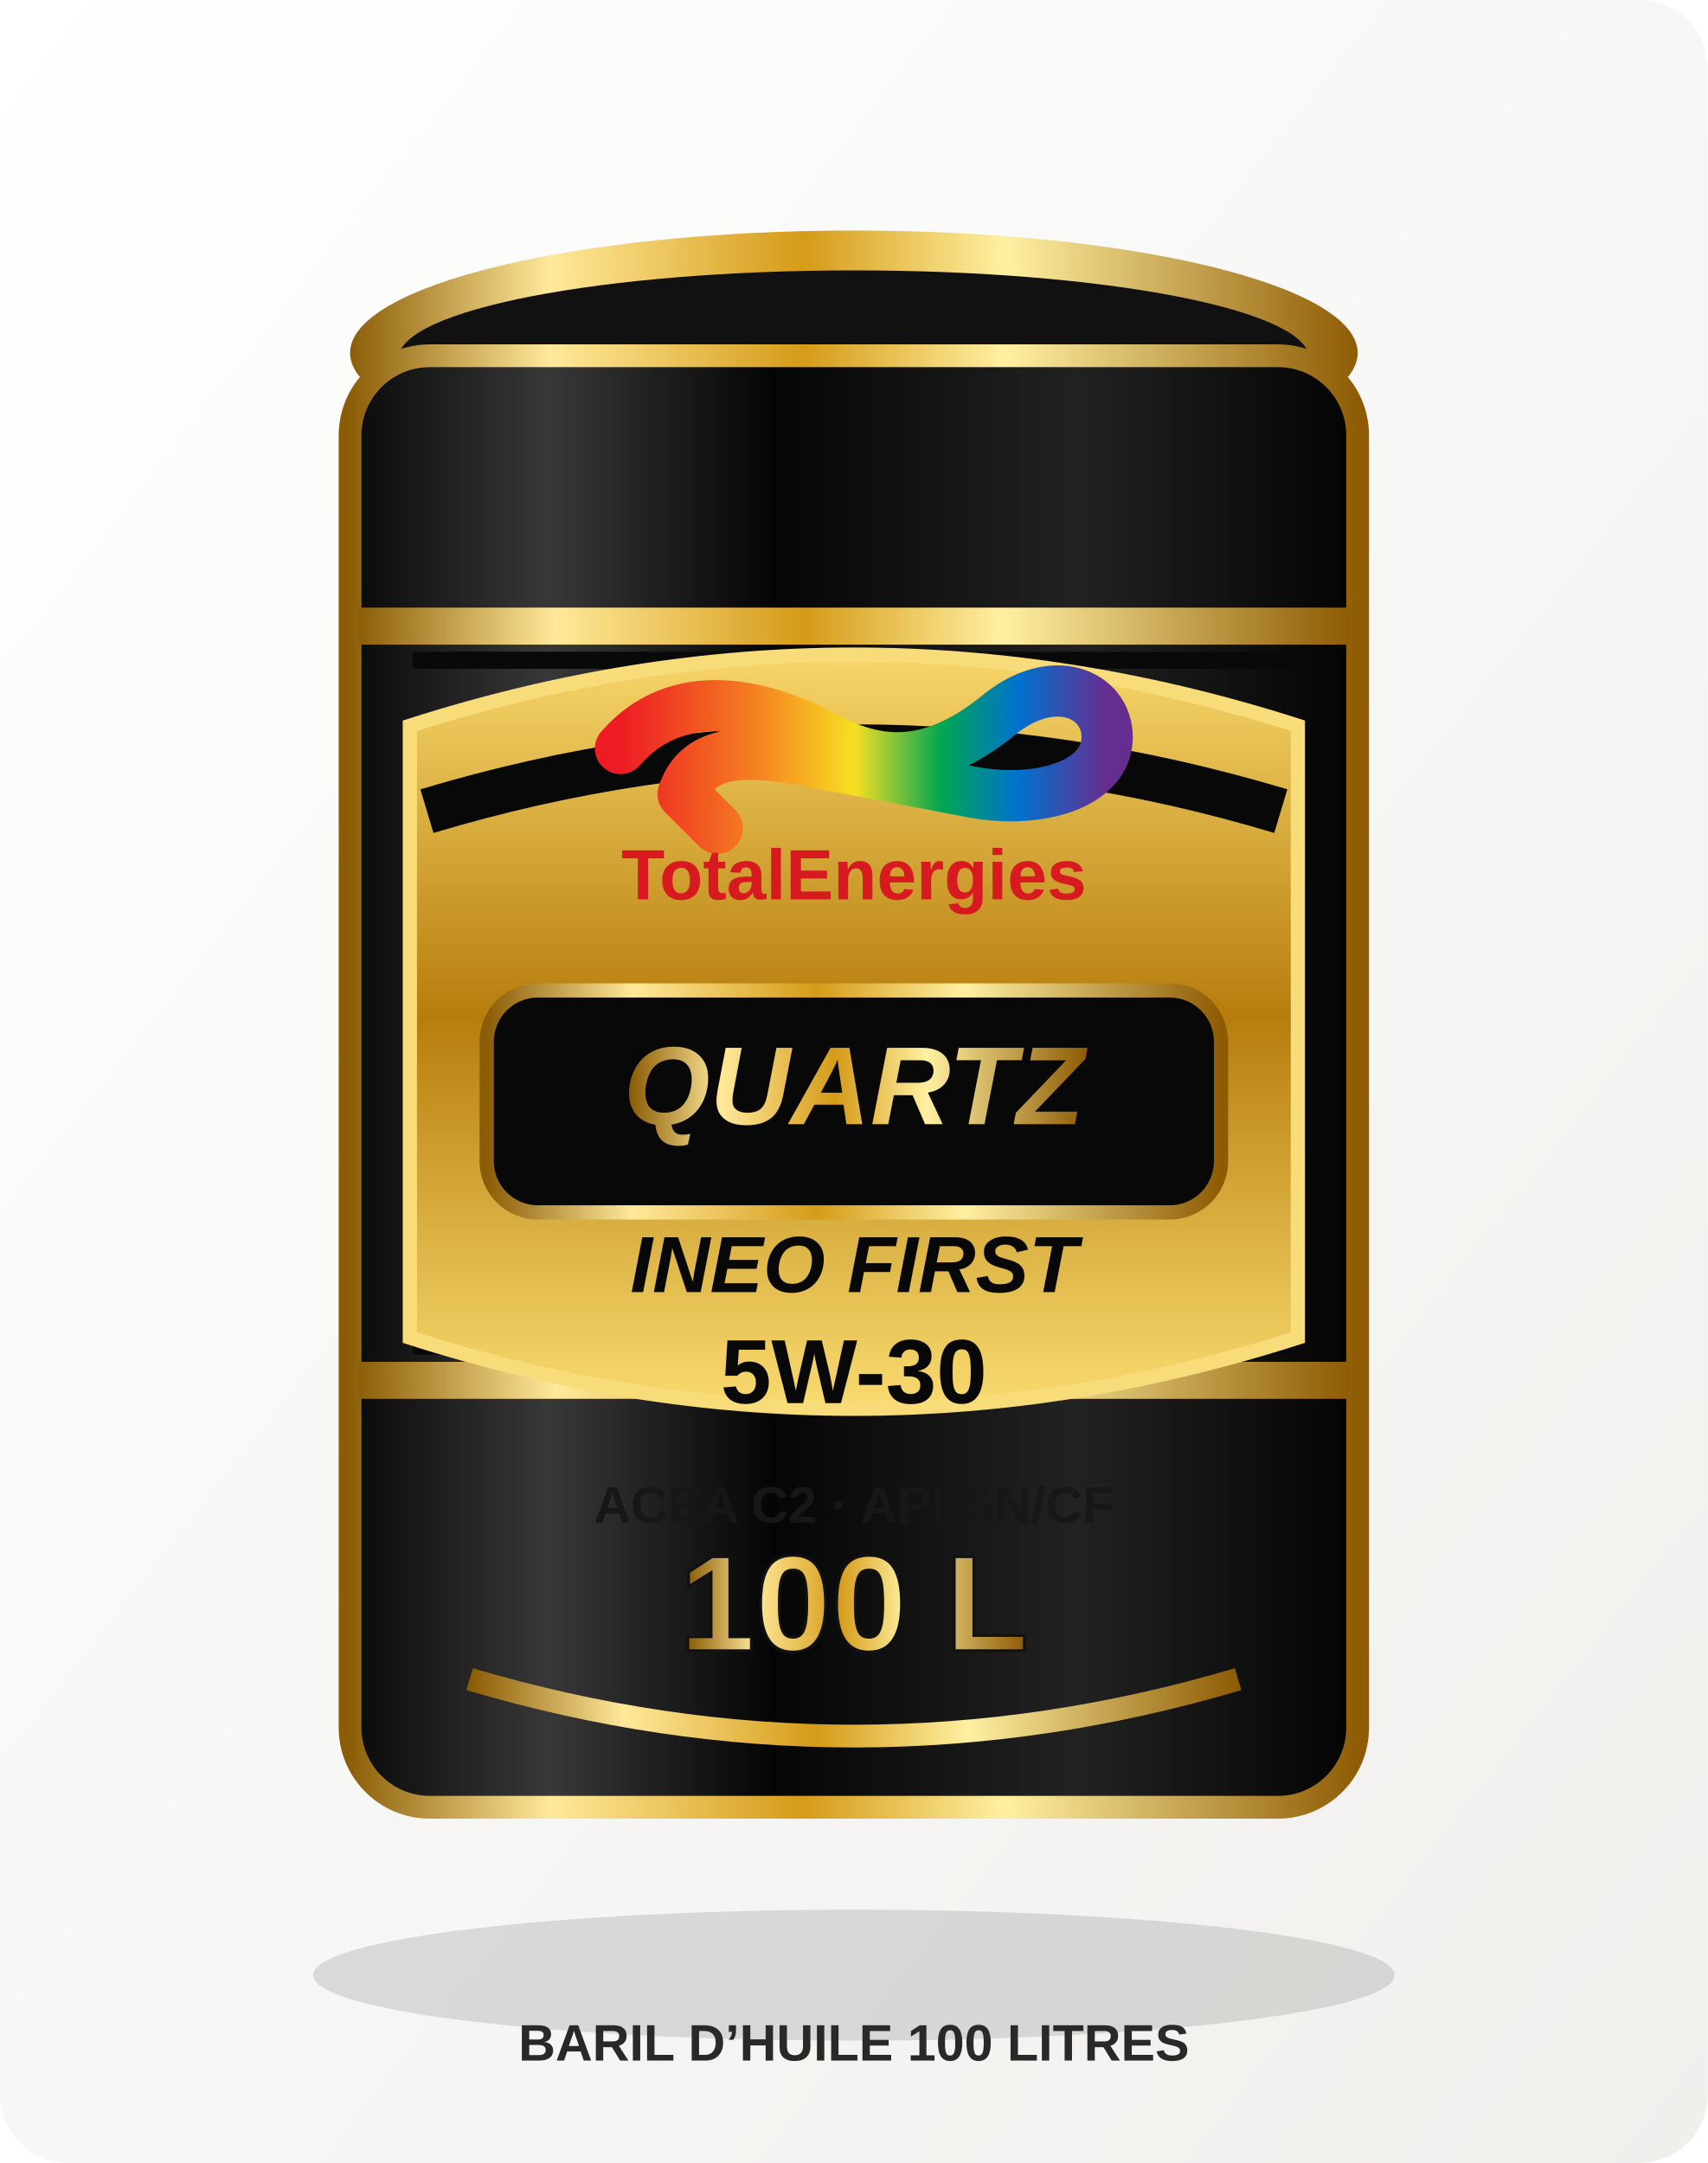
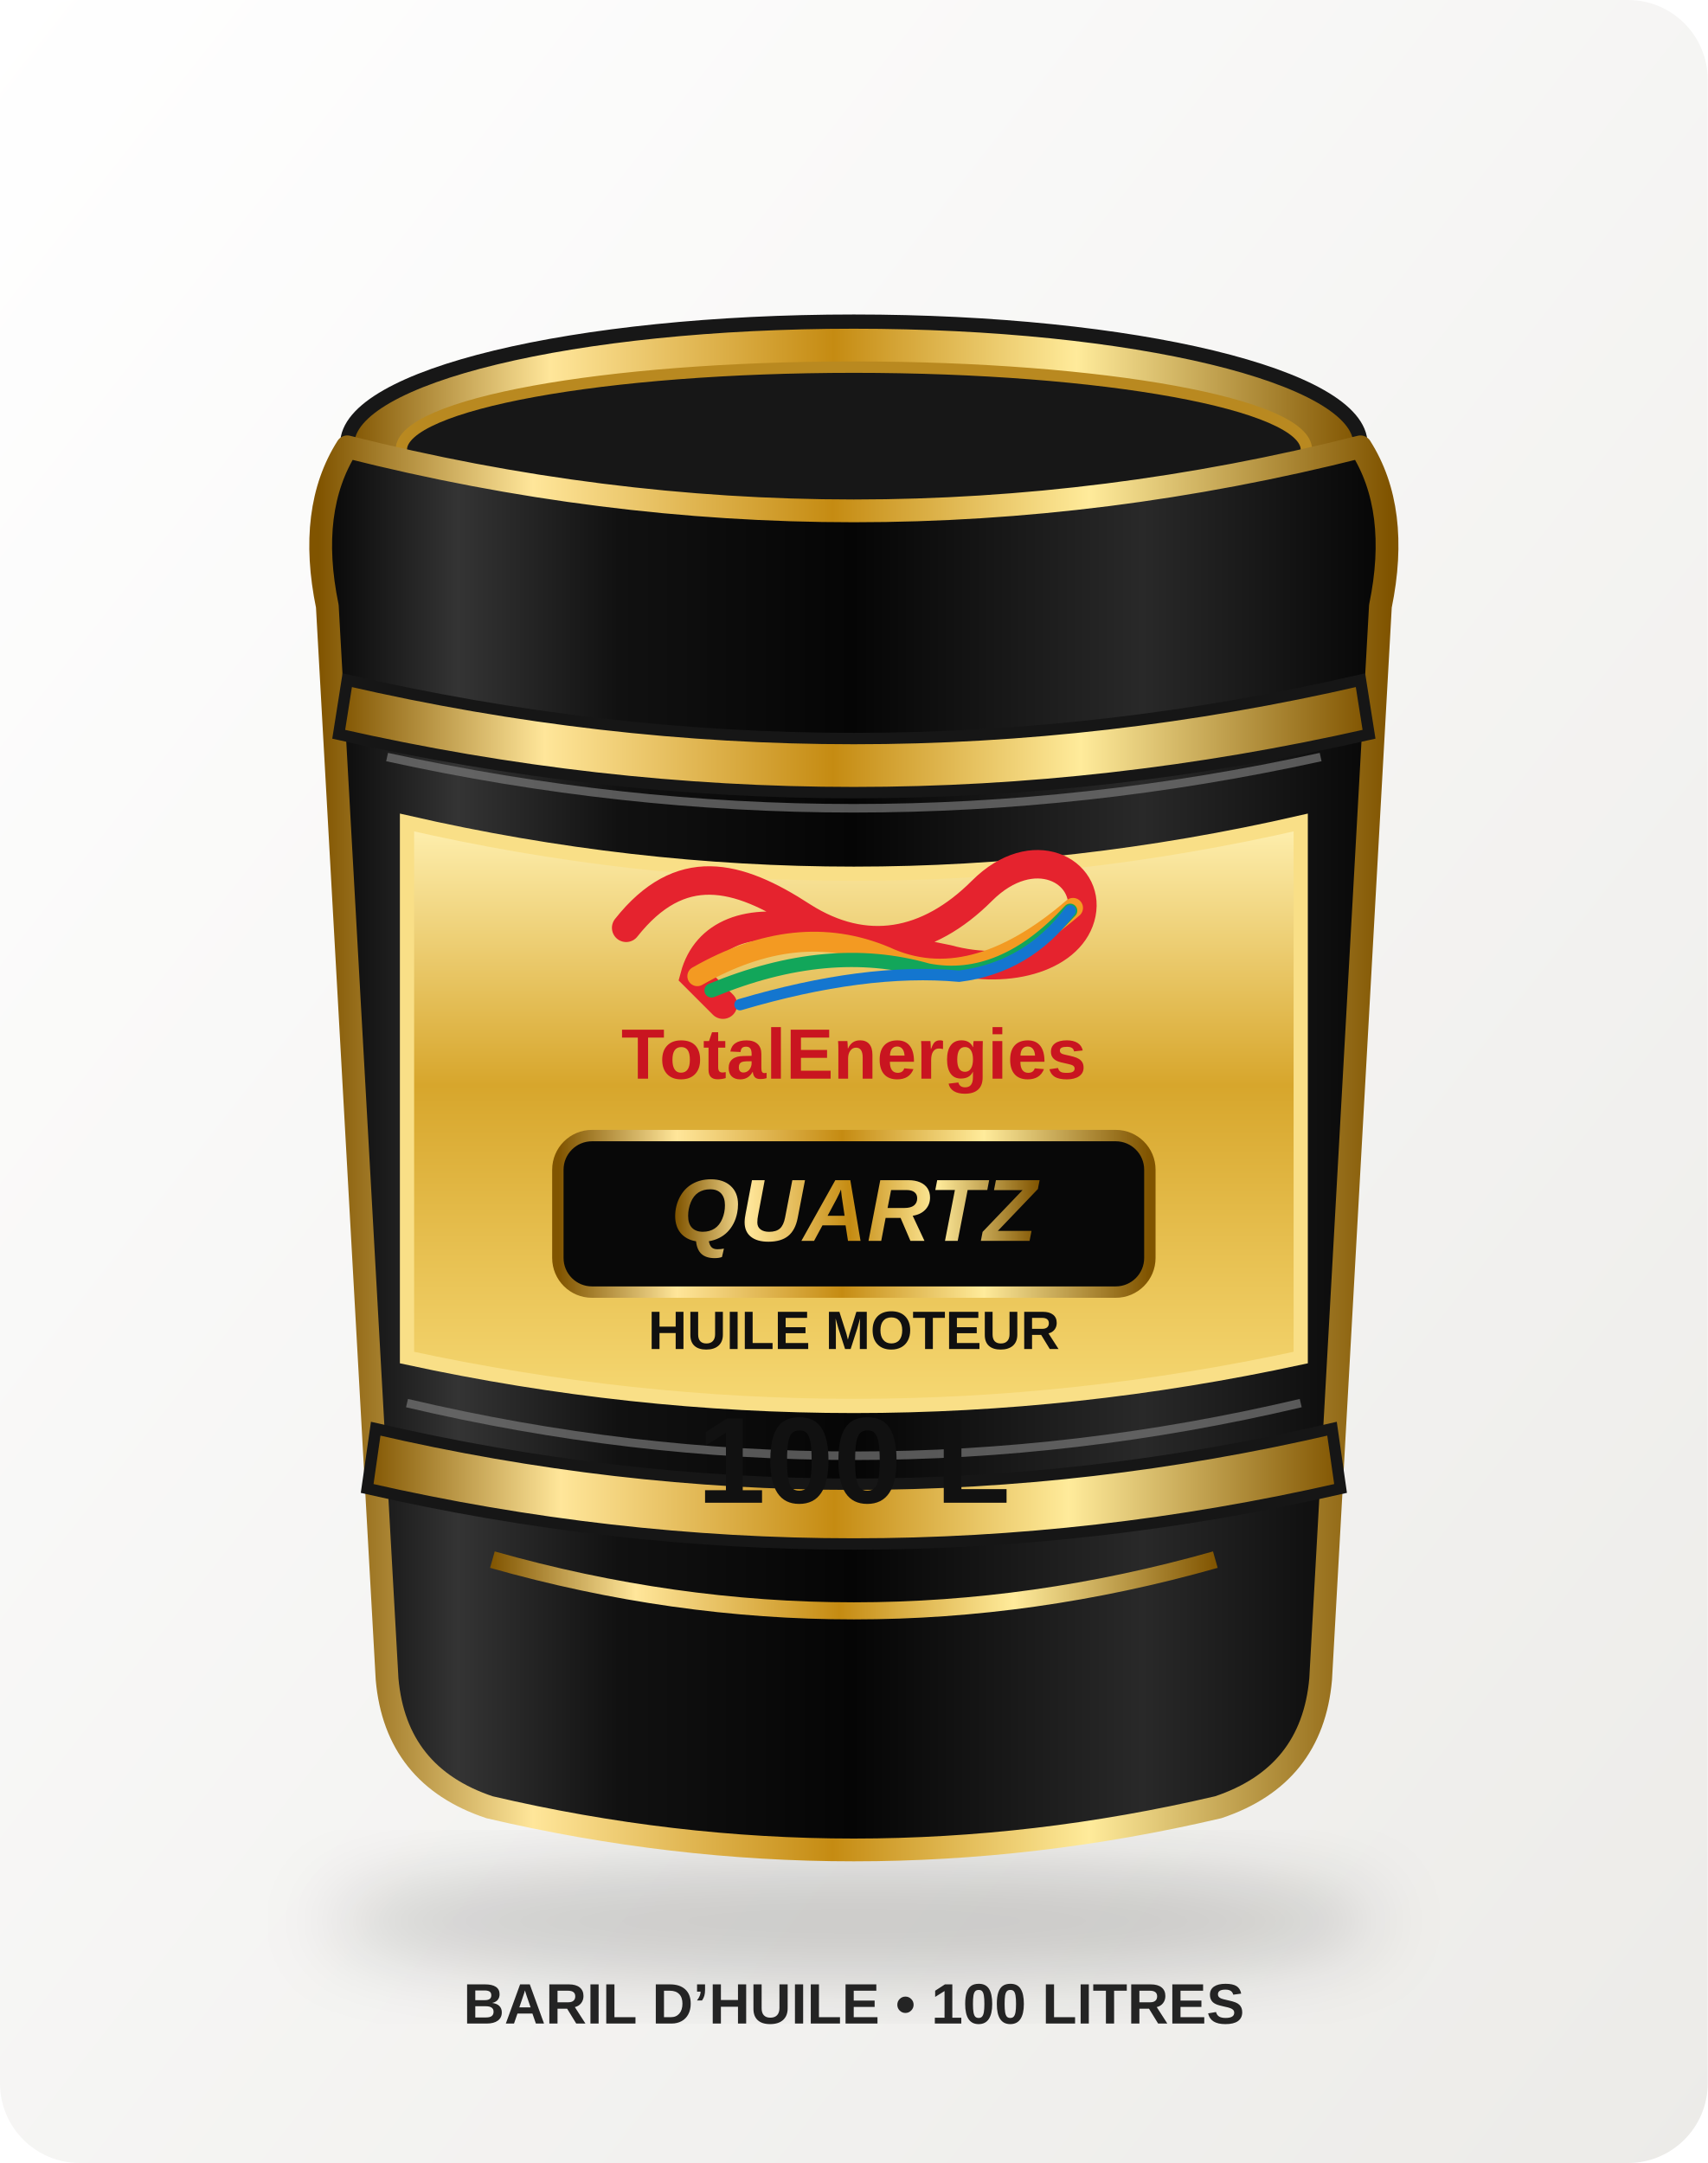
- <svg xmlns="http://www.w3.org/2000/svg" viewBox="0 0 600 760" role="img" aria-label="Baril d’huile 100 litres">
+ <svg xmlns="http://www.w3.org/2000/svg" viewBox="0 0 600 760" role="img" aria-label="Baril noir et or d’huile 100 litres">
  <defs>
    <linearGradient id="bg" x1="0" y1="0" x2="1" y2="1">
      <stop stop-color="#fff" />
-       <stop offset="1" stop-color="#f0efec" />
+       <stop offset="1" stop-color="#ecebe8" />
    </linearGradient>
-     <linearGradient id="black" x1="0" y1="0" x2="1" y2="0">
-       <stop stop-color="#090909" />
-       <stop offset=".2" stop-color="#383838" />
-       <stop offset=".42" stop-color="#050505" />
-       <stop offset=".72" stop-color="#222" />
-       <stop offset="1" stop-color="#030303" />
+     <linearGradient id="body" x1="0" y1="0" x2="1" y2="0">
+       <stop stop-color="#050505" />
+       <stop offset=".13" stop-color="#343434" />
+       <stop offset=".28" stop-color="#111" />
+       <stop offset=".5" stop-color="#050505" />
+       <stop offset=".77" stop-color="#292929" />
+       <stop offset="1" stop-color="#050505" />
    </linearGradient>
    <linearGradient id="gold" x1="0" y1="0" x2="1" y2="0">
-       <stop stop-color="#8b5c06" />
-       <stop offset=".2" stop-color="#ffe99a" />
-       <stop offset=".45" stop-color="#d59b18" />
-       <stop offset=".65" stop-color="#fff0a1" />
-       <stop offset="1" stop-color="#8e5b04" />
+       <stop stop-color="#805400" />
+       <stop offset=".2" stop-color="#ffe69a" />
+       <stop offset=".48" stop-color="#c58b12" />
+       <stop offset=".72" stop-color="#ffeb9b" />
+       <stop offset="1" stop-color="#805400" />
    </linearGradient>
    <linearGradient id="label" x1="0" y1="0" x2="0" y2="1">
-       <stop stop-color="#f7d66b" />
-       <stop offset=".48" stop-color="#b67d0c" />
-       <stop offset="1" stop-color="#f9db70" />
+       <stop stop-color="#fff0b0" />
+       <stop offset=".45" stop-color="#d7a62c" />
+       <stop offset="1" stop-color="#f6d873" />
    </linearGradient>
+     <filter id="shadow" x="-30%" y="-30%" width="160%" height="170%">
+       <feGaussianBlur stdDeviation="13" />
+     </filter>
  </defs>
-   <rect width="600" height="760" rx="24" fill="url(#bg)" />
-   <ellipse cx="300" cy="694" rx="190" ry="23" fill="#000" opacity=".12" />
-   <ellipse cx="300" cy="124" rx="177" ry="43" fill="url(#gold)" />
-   <ellipse cx="300" cy="126" rx="160" ry="31" fill="#111" />
-   <rect x="123" y="125" width="354" height="510" rx="28" fill="url(#black)" stroke="url(#gold)" stroke-width="8" />
-   <path d="M126 220 H474 M126 485 H474" stroke="url(#gold)" stroke-width="13" />
-   <path d="M145 232 H455 M145 473 H455" stroke="#090909" stroke-width="6" />
-   <path d="M144 255 Q300 205 456 255 L456 470 Q300 520 144 470 Z" fill="url(#label)" stroke="#f8dc79" stroke-width="5" />
-   <path d="M150 285 Q300 240 450 285" fill="none" stroke="#080808" stroke-width="16" />
-   <defs>
-     <linearGradient id="brandRainbow" x1="0" y1="0" x2="1" y2="0">
-       <stop stop-color="#ed1c24" />
-       <stop offset=".28" stop-color="#f58220" />
-       <stop offset=".48" stop-color="#f7df22" />
-       <stop offset=".66" stop-color="#00a651" />
-       <stop offset=".82" stop-color="#0072ce" />
-       <stop offset="1" stop-color="#662d91" />
-     </linearGradient>
-   </defs>
-   <path d="M218 263 C238 240 268 247 292 260 C313 271 331 267 350 252 C370 235 389 244 389 259 C389 276 364 283 340 278 L282 267 C260 263 245 264 240 279 L252 291" fill="none" stroke="url(#brandRainbow)" stroke-width="18" stroke-linecap="round" stroke-linejoin="round" />
-   <text x="300" y="316" font-family="Arial,sans-serif" font-size="25" font-weight="800" text-anchor="middle" fill="#d71920">TotalEnergies</text>
-   <rect x="171" y="348" width="258" height="78" rx="18" fill="#080808" stroke="url(#gold)" stroke-width="5" />
-   <text x="300" y="395" font-family="Arial,sans-serif" font-size="39" font-style="italic" font-weight="900" text-anchor="middle" fill="url(#gold)">QUARTZ</text>
-   <text x="300" y="454" font-family="Arial,sans-serif" font-size="28" font-style="italic" font-weight="800" text-anchor="middle" fill="#080808">INEO FIRST</text>
-   <text x="300" y="493" font-family="Arial,sans-serif" font-size="32" font-weight="900" text-anchor="middle" fill="#080808">5W-30</text>
-   <text x="300" y="535" font-family="Arial,sans-serif" font-size="18" font-weight="700" text-anchor="middle" fill="#171717">ACEA C2 · API SN/CF</text>
-   <text x="300" y="580" font-family="Arial,sans-serif" font-size="48" font-weight="900" text-anchor="middle" fill="url(#gold)" stroke="#111" stroke-width="1">100 L</text>
-   <path d="M165 590 Q300 630 435 590" stroke="url(#gold)" stroke-width="8" fill="none" />
-   <text x="300" y="724" font-family="Arial,sans-serif" font-size="18" font-weight="700" text-anchor="middle" fill="#292929">BARIL D’HUILE 100 LITRES</text>
+   <rect width="600" height="760" rx="28" fill="url(#bg)" />
+   <ellipse cx="300" cy="675" rx="185" ry="20" fill="#000" opacity=".17" filter="url(#shadow)" />
+   <ellipse cx="300" cy="156" rx="178" ry="43" fill="url(#gold)" stroke="#171717" stroke-width="5" />
+   <ellipse cx="300" cy="158" rx="159" ry="29" fill="#171717" stroke="#b98920" stroke-width="4" />
+   <path d="M122 157 Q108 179 115 213 L136 590 Q139 624 172 635 Q300 665 428 635 Q461 624 464 590 L485 213 Q492 179 478 157 Q300 202 122 157Z" fill="url(#body)" stroke="url(#gold)" stroke-width="8" stroke-linejoin="round" />
+   <path d="M122 239 Q300 280 478 239 L481 258 Q300 299 119 258Z" fill="url(#gold)" stroke="#161616" stroke-width="4" />
+   <path d="M132 502 Q300 541 468 502 L471 523 Q300 562 129 523Z" fill="url(#gold)" stroke="#161616" stroke-width="4" />
+   <path d="M136 266 Q300 302 464 266 M143 493 Q300 530 457 493" fill="none" stroke="#777" stroke-width="3" opacity=".7" />
+   <path d="M143 289 Q300 325 457 289 L457 477 Q300 511 143 477Z" fill="url(#label)" stroke="#f9df87" stroke-width="5" />
+   <path d="M220 326 C239 302 259 307 282 322 C304 336 326 332 345 313 C363 295 383 306 380 321 C377 336 355 343 333 337 L284 327 C263 322 248 328 244 343 L254 353" fill="none" stroke="#e5232e" stroke-width="10" stroke-linecap="round" />
+   <path d="M245 343 Q280 323 311 336 Q341 350 377 319" fill="none" stroke="#f39a22" stroke-width="7" stroke-linecap="round" />
+   <path d="M250 348 Q291 331 326 341 Q352 346 376 320" fill="none" stroke="#12a65a" stroke-width="5" stroke-linecap="round" />
+   <path d="M260 353 Q304 340 337 343 Q361 340 376 320" fill="none" stroke="#1476cf" stroke-width="4" stroke-linecap="round" />
+   <text x="300" y="379" font-family="Arial,sans-serif" font-size="25" font-weight="900" text-anchor="middle" fill="#c91520">TotalEnergies</text>
+   <rect x="196" y="399" width="208" height="55" rx="12" fill="#080808" stroke="url(#gold)" stroke-width="4" />
+   <text x="300" y="436" font-family="Arial,sans-serif" font-size="31" font-style="italic" font-weight="900" text-anchor="middle" fill="url(#gold)">QUARTZ</text>
+   <text x="300" y="474" font-family="Arial,sans-serif" font-size="19" font-weight="800" text-anchor="middle" fill="#101010">HUILE MOTEUR</text>
+   <text x="300" y="528" font-family="Arial,sans-serif" font-size="43" font-weight="900" text-anchor="middle" fill="#111">100 L</text>
+   <path d="M173 548 Q300 584 427 548" fill="none" stroke="url(#gold)" stroke-width="6" />
+   <text x="300" y="711" font-family="Arial,sans-serif" font-size="20" font-weight="800" text-anchor="middle" fill="#242424">BARIL D’HUILE • 100 LITRES</text>
</svg>
